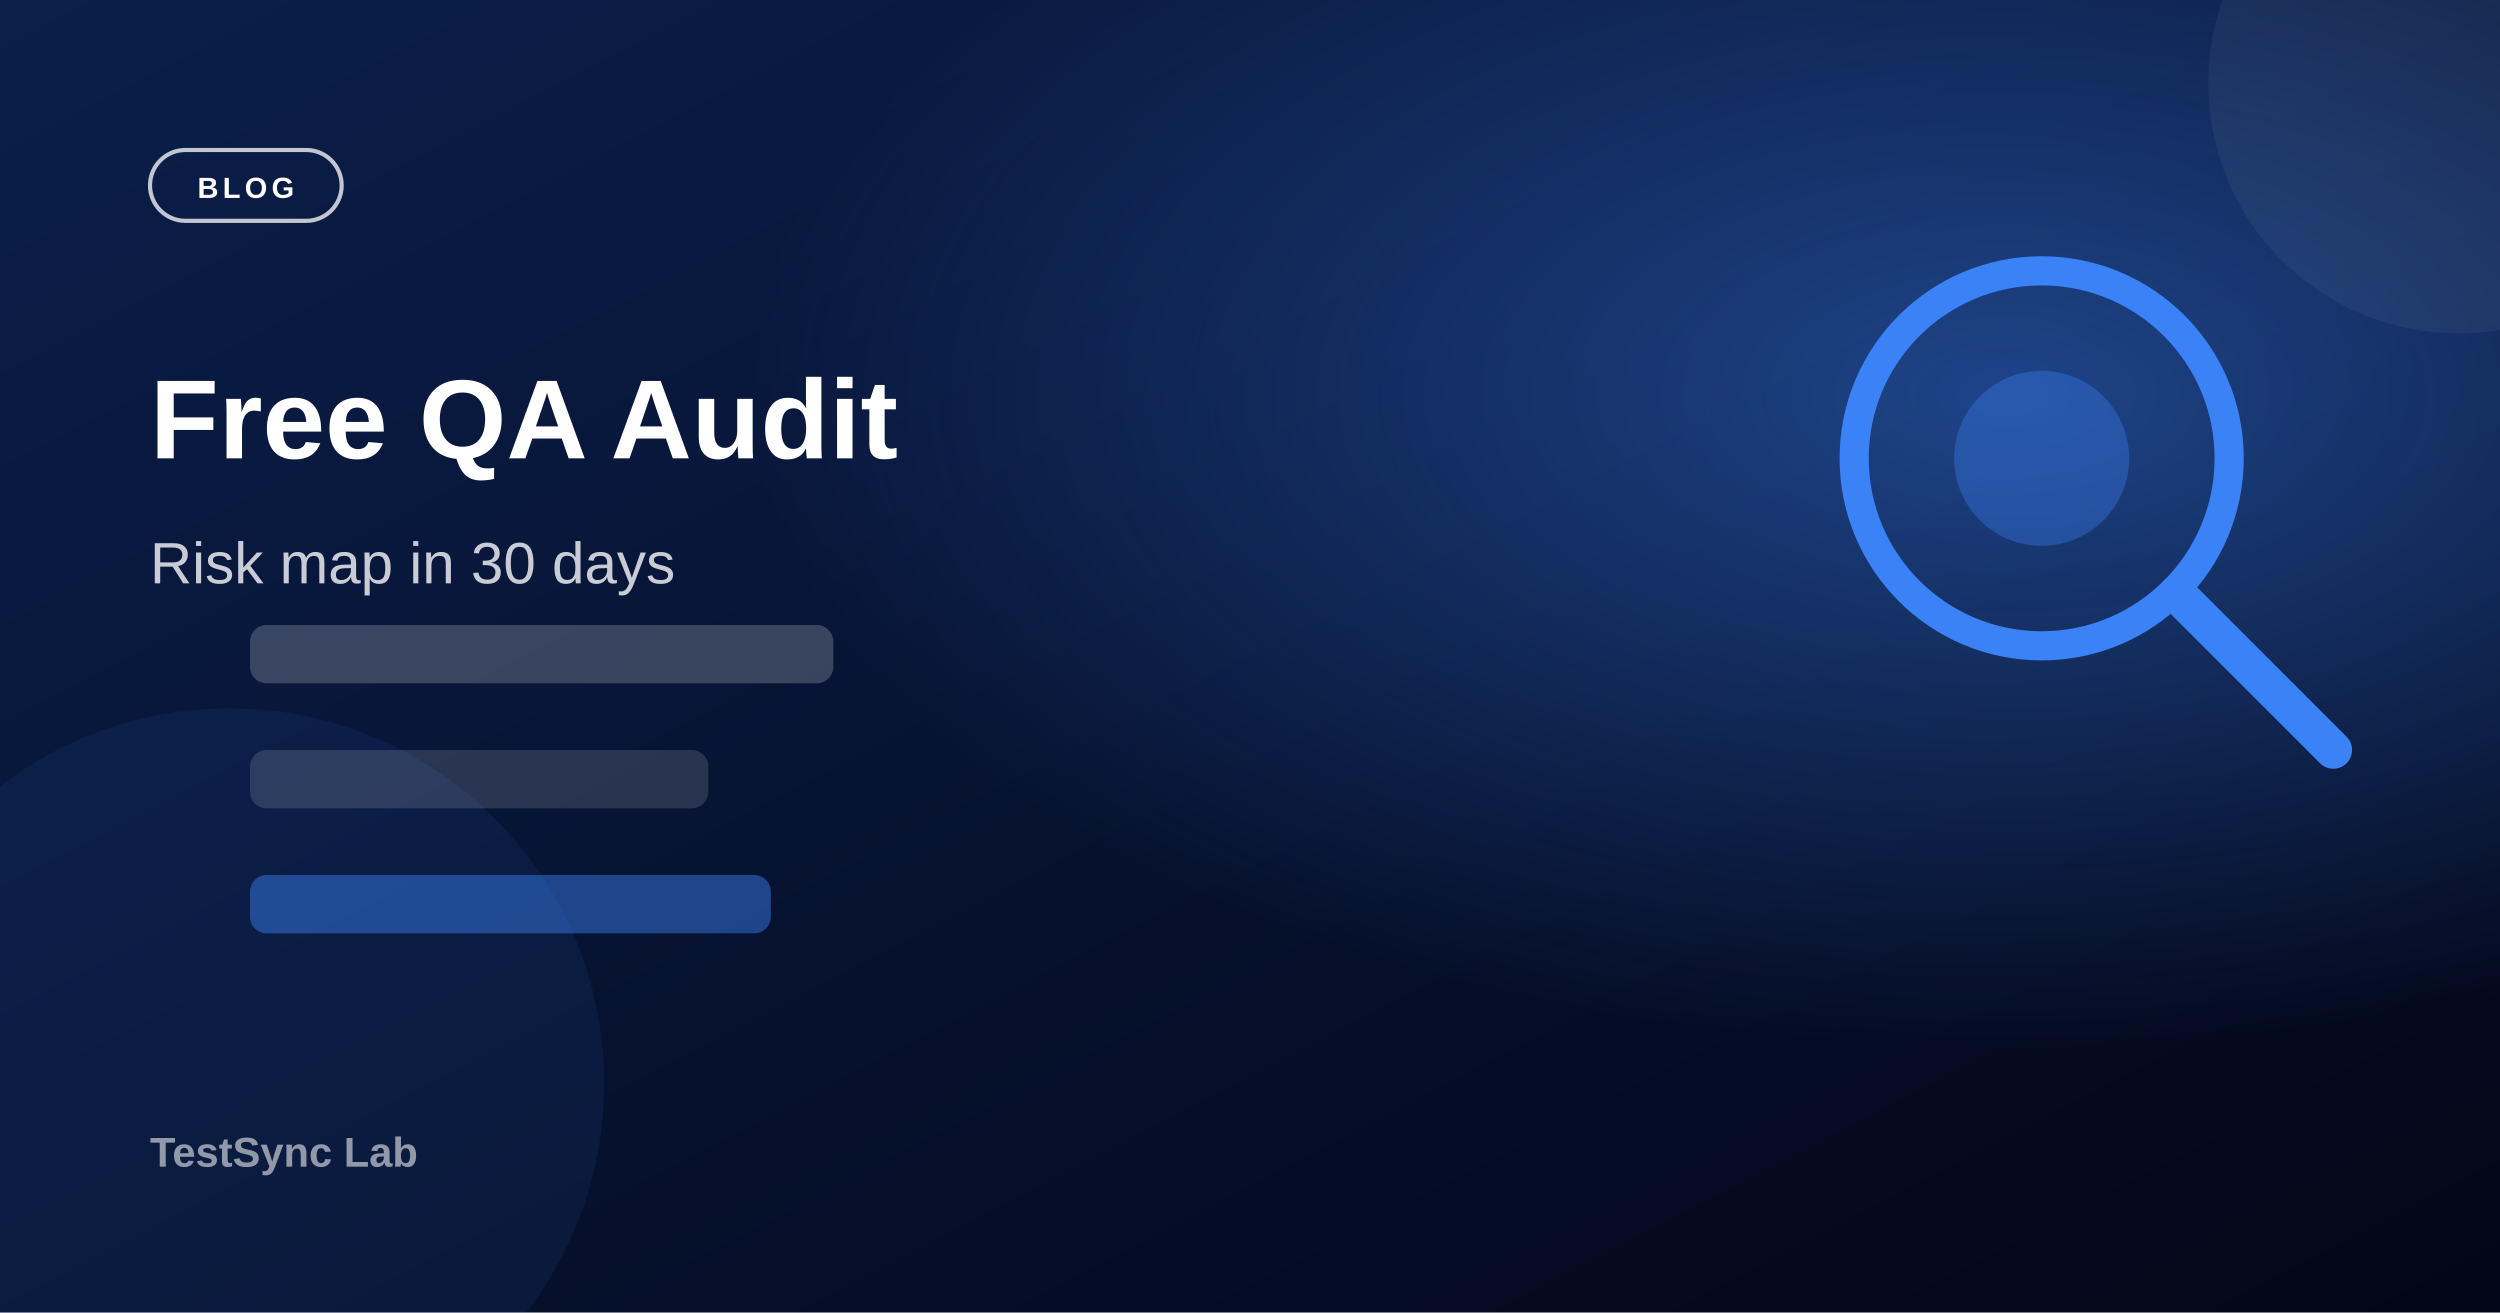
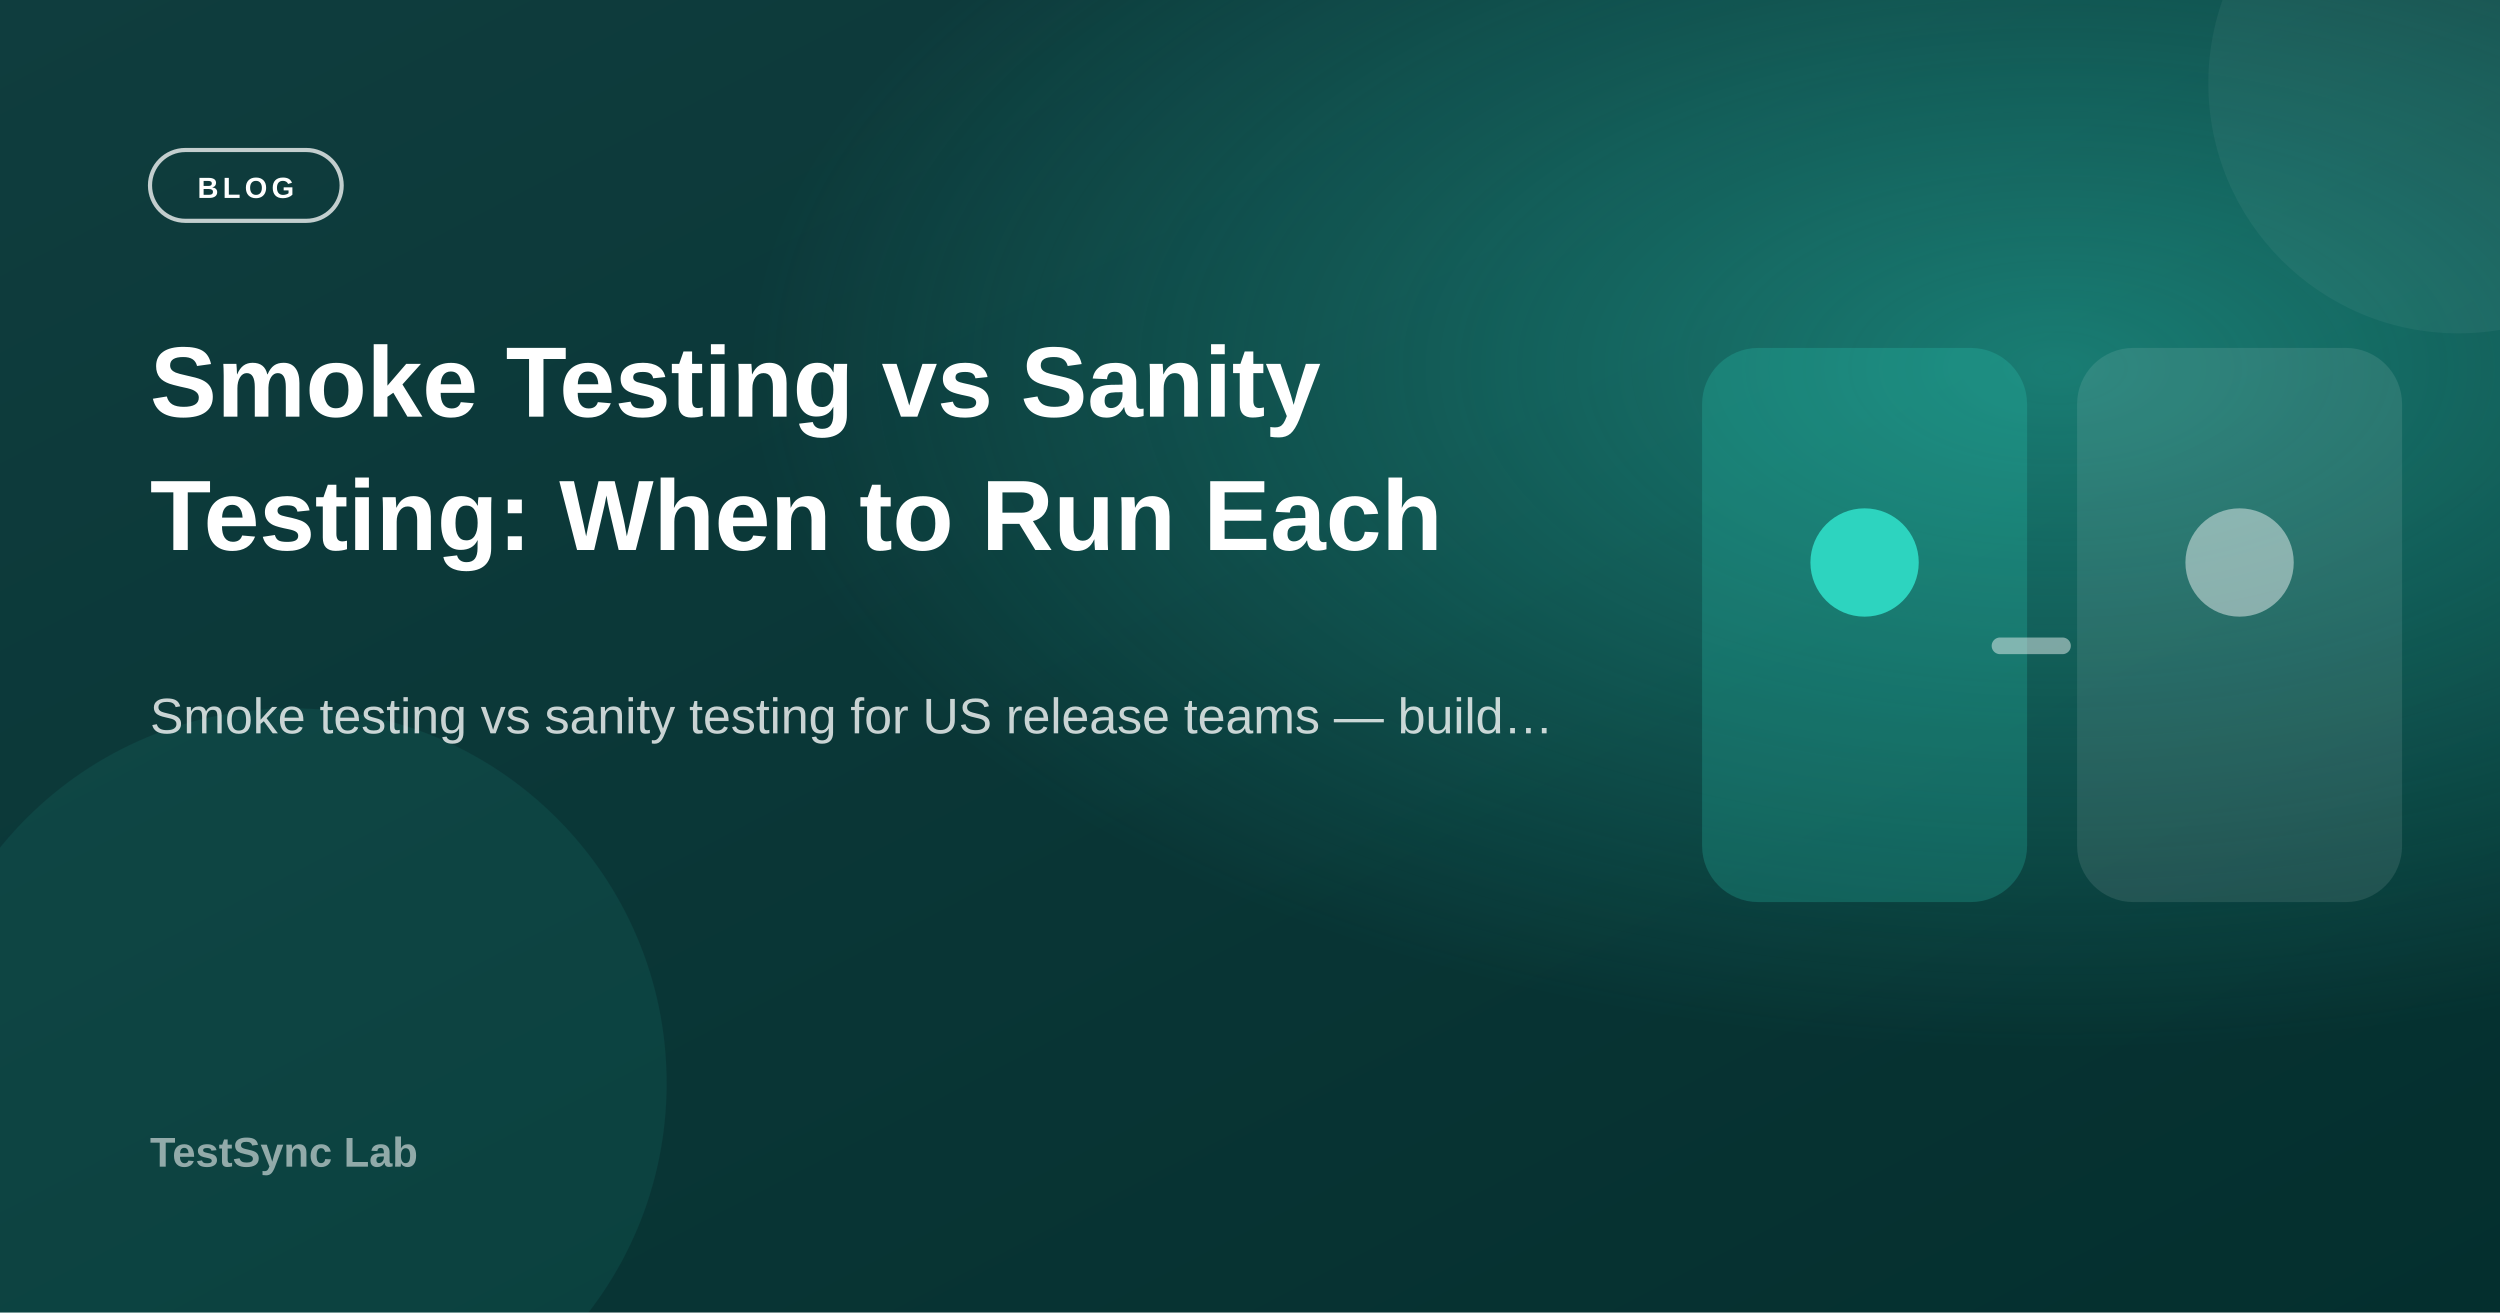
- <svg xmlns="http://www.w3.org/2000/svg" width="1200" height="630" viewBox="0 0 1200 630" role="img" aria-label="Free QA Audit">
+ <svg xmlns="http://www.w3.org/2000/svg" width="1200" height="630" viewBox="0 0 1200 630" role="img" aria-label="Smoke Testing vs Sanity Testing: When to Run Each">
  <defs>
    <linearGradient id="g" x1="0" y1="0" x2="1" y2="1">
-       <stop offset="0%" stop-color="#0B1F4B" />
-       <stop offset="100%" stop-color="#020617" />
+       <stop offset="0%" stop-color="#0F3D3E" />
+       <stop offset="100%" stop-color="#042F2E" />
    </linearGradient>
-     <radialGradient id="glow" cx="80%" cy="30%" r="50%">
-       <stop offset="0%" stop-color="#3B82F6" stop-opacity="0.45" />
-       <stop offset="100%" stop-color="#3B82F6" stop-opacity="0" />
+     <radialGradient id="glow" cx="82%" cy="28%" r="52%">
+       <stop offset="0%" stop-color="#2DD4BF" stop-opacity="0.45" />
+       <stop offset="100%" stop-color="#2DD4BF" stop-opacity="0" />
    </radialGradient>
  </defs>
  <rect width="1200" height="630" fill="url(#g)" />
  <rect width="1200" height="630" fill="url(#glow)" />
-   <circle cx="110" cy="520" r="180" fill="#3B82F6" opacity="0.08" />
+   <circle cx="140" cy="520" r="180" fill="#2DD4BF" opacity="0.08" />
  <circle cx="1180" cy="40" r="120" fill="#fff" opacity="0.05" />
  <rect x="72" y="72" width="92" height="34" rx="17" fill="none" stroke="#fff" stroke-width="2" opacity="0.75" />
  <text x="118" y="95" text-anchor="middle" fill="#fff" font-family="Arial, Helvetica, sans-serif" font-size="14" font-weight="700" letter-spacing="2">BLOG</text>
-   <text x="72" y="220" fill="#fff" font-family="Arial, Helvetica, sans-serif" font-size="54" font-weight="800">Free QA Audit</text>
-   <text x="72" y="280" fill="#fff" font-family="Arial, Helvetica, sans-serif" font-size="28" font-weight="500" opacity="0.78">Risk map in 30 days</text>
+   <text x="72" y="200" fill="#fff" font-family="Arial, Helvetica, sans-serif" font-size="48" font-weight="800">Smoke Testing vs Sanity</text>
+   <text x="72" y="264" fill="#fff" font-family="Arial, Helvetica, sans-serif" font-size="48" font-weight="800">Testing: When to Run Each</text>
+   <text x="72" y="352" fill="#fff" font-family="Arial, Helvetica, sans-serif" font-size="24" font-weight="500" opacity="0.78">Smoke testing vs sanity testing for US release teams — build…</text>
  <text x="72" y="560" fill="#fff" font-family="Arial, Helvetica, sans-serif" font-size="20" font-weight="600" opacity="0.55">TestSync Lab</text>
-   <circle cx="980" cy="220" r="90" fill="none" stroke="#3B82F6" stroke-width="14" />
-   <circle cx="980" cy="220" r="42" fill="#3B82F6" opacity="0.35" />
-   <path d="M1045 285 L1120 360" stroke="#3B82F6" stroke-width="18" stroke-linecap="round" />
-   <rect x="120" y="300" width="280" height="28" rx="8" fill="#fff" opacity="0.2" />
-   <rect x="120" y="360" width="220" height="28" rx="8" fill="#fff" opacity="0.14" />
-   <rect x="120" y="420" width="250" height="28" rx="8" fill="#3B82F6" opacity="0.45" />
+   <rect x="820" y="170" width="150" height="260" rx="24" fill="#2DD4BF" opacity="0.22" stroke="#2DD4BF" stroke-width="6" />
+   <rect x="1000" y="170" width="150" height="260" rx="24" fill="#fff" opacity="0.10" stroke="#fff" stroke-width="6" />
+   <circle cx="895" cy="270" r="26" fill="#2DD4BF" />
+   <circle cx="1075" cy="270" r="26" fill="#fff" opacity="0.45" />
+   <path d="M960 310 H990" stroke="#fff" stroke-width="8" stroke-linecap="round" opacity="0.45" />
</svg>
